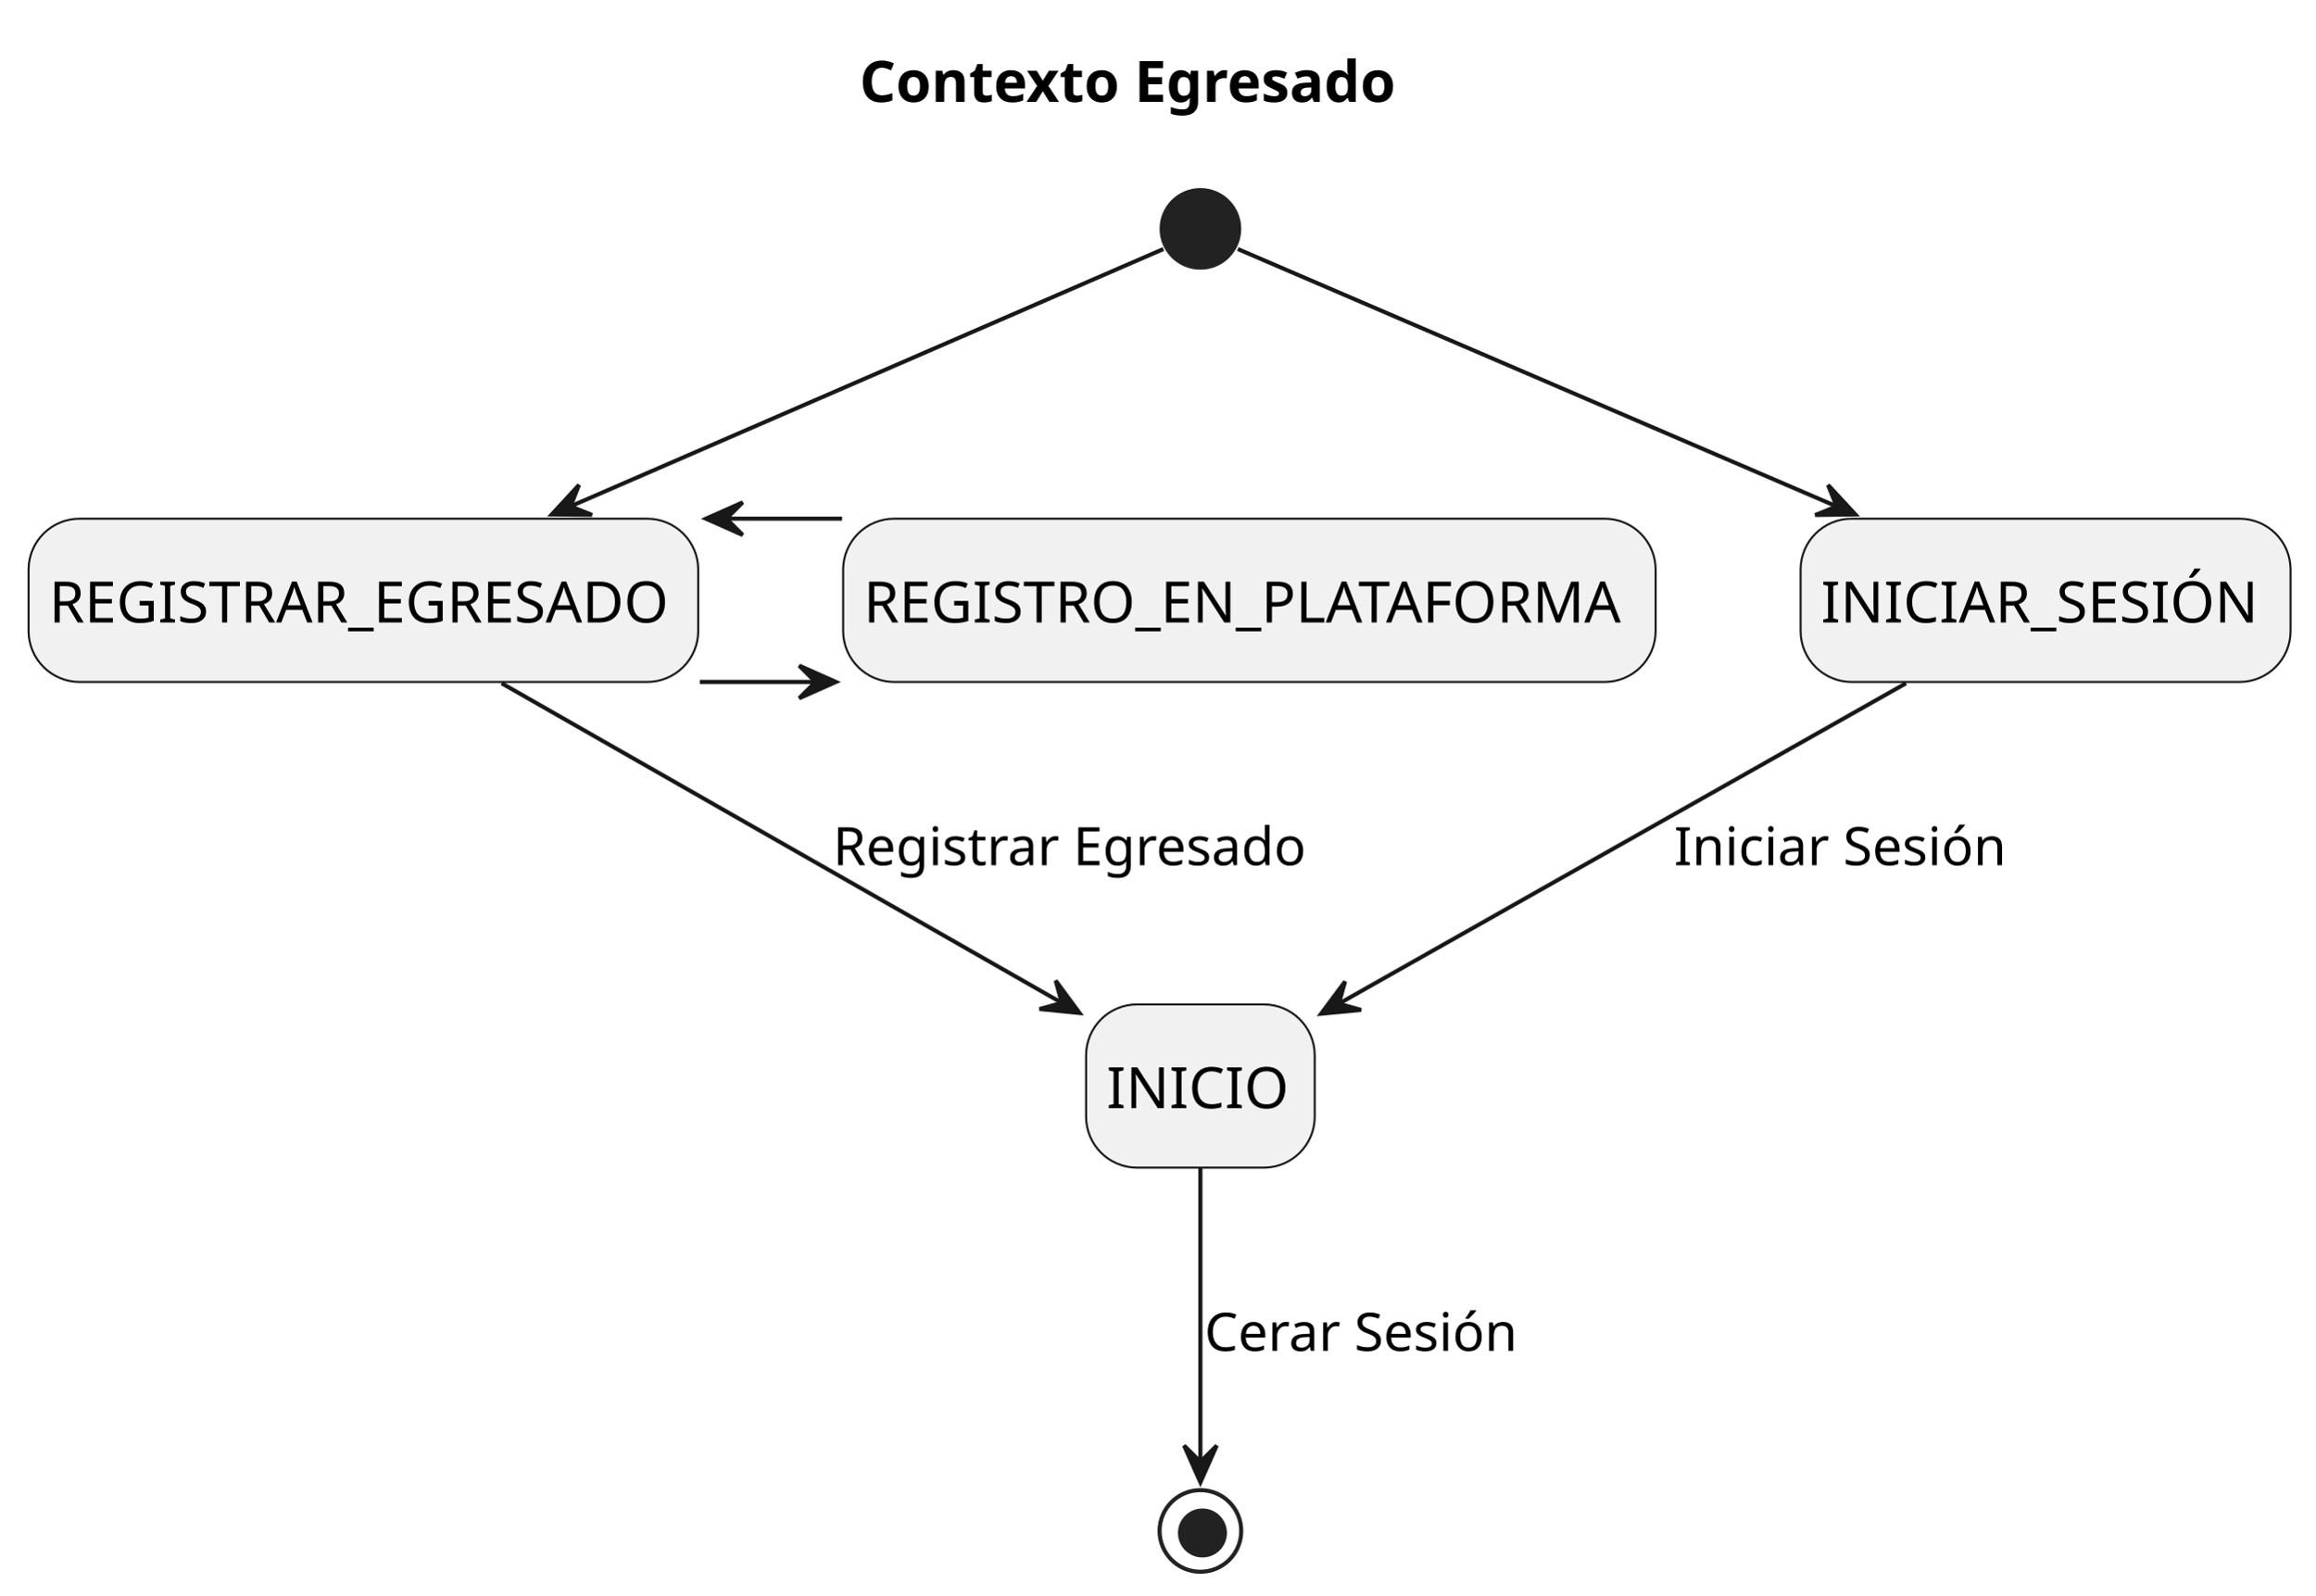
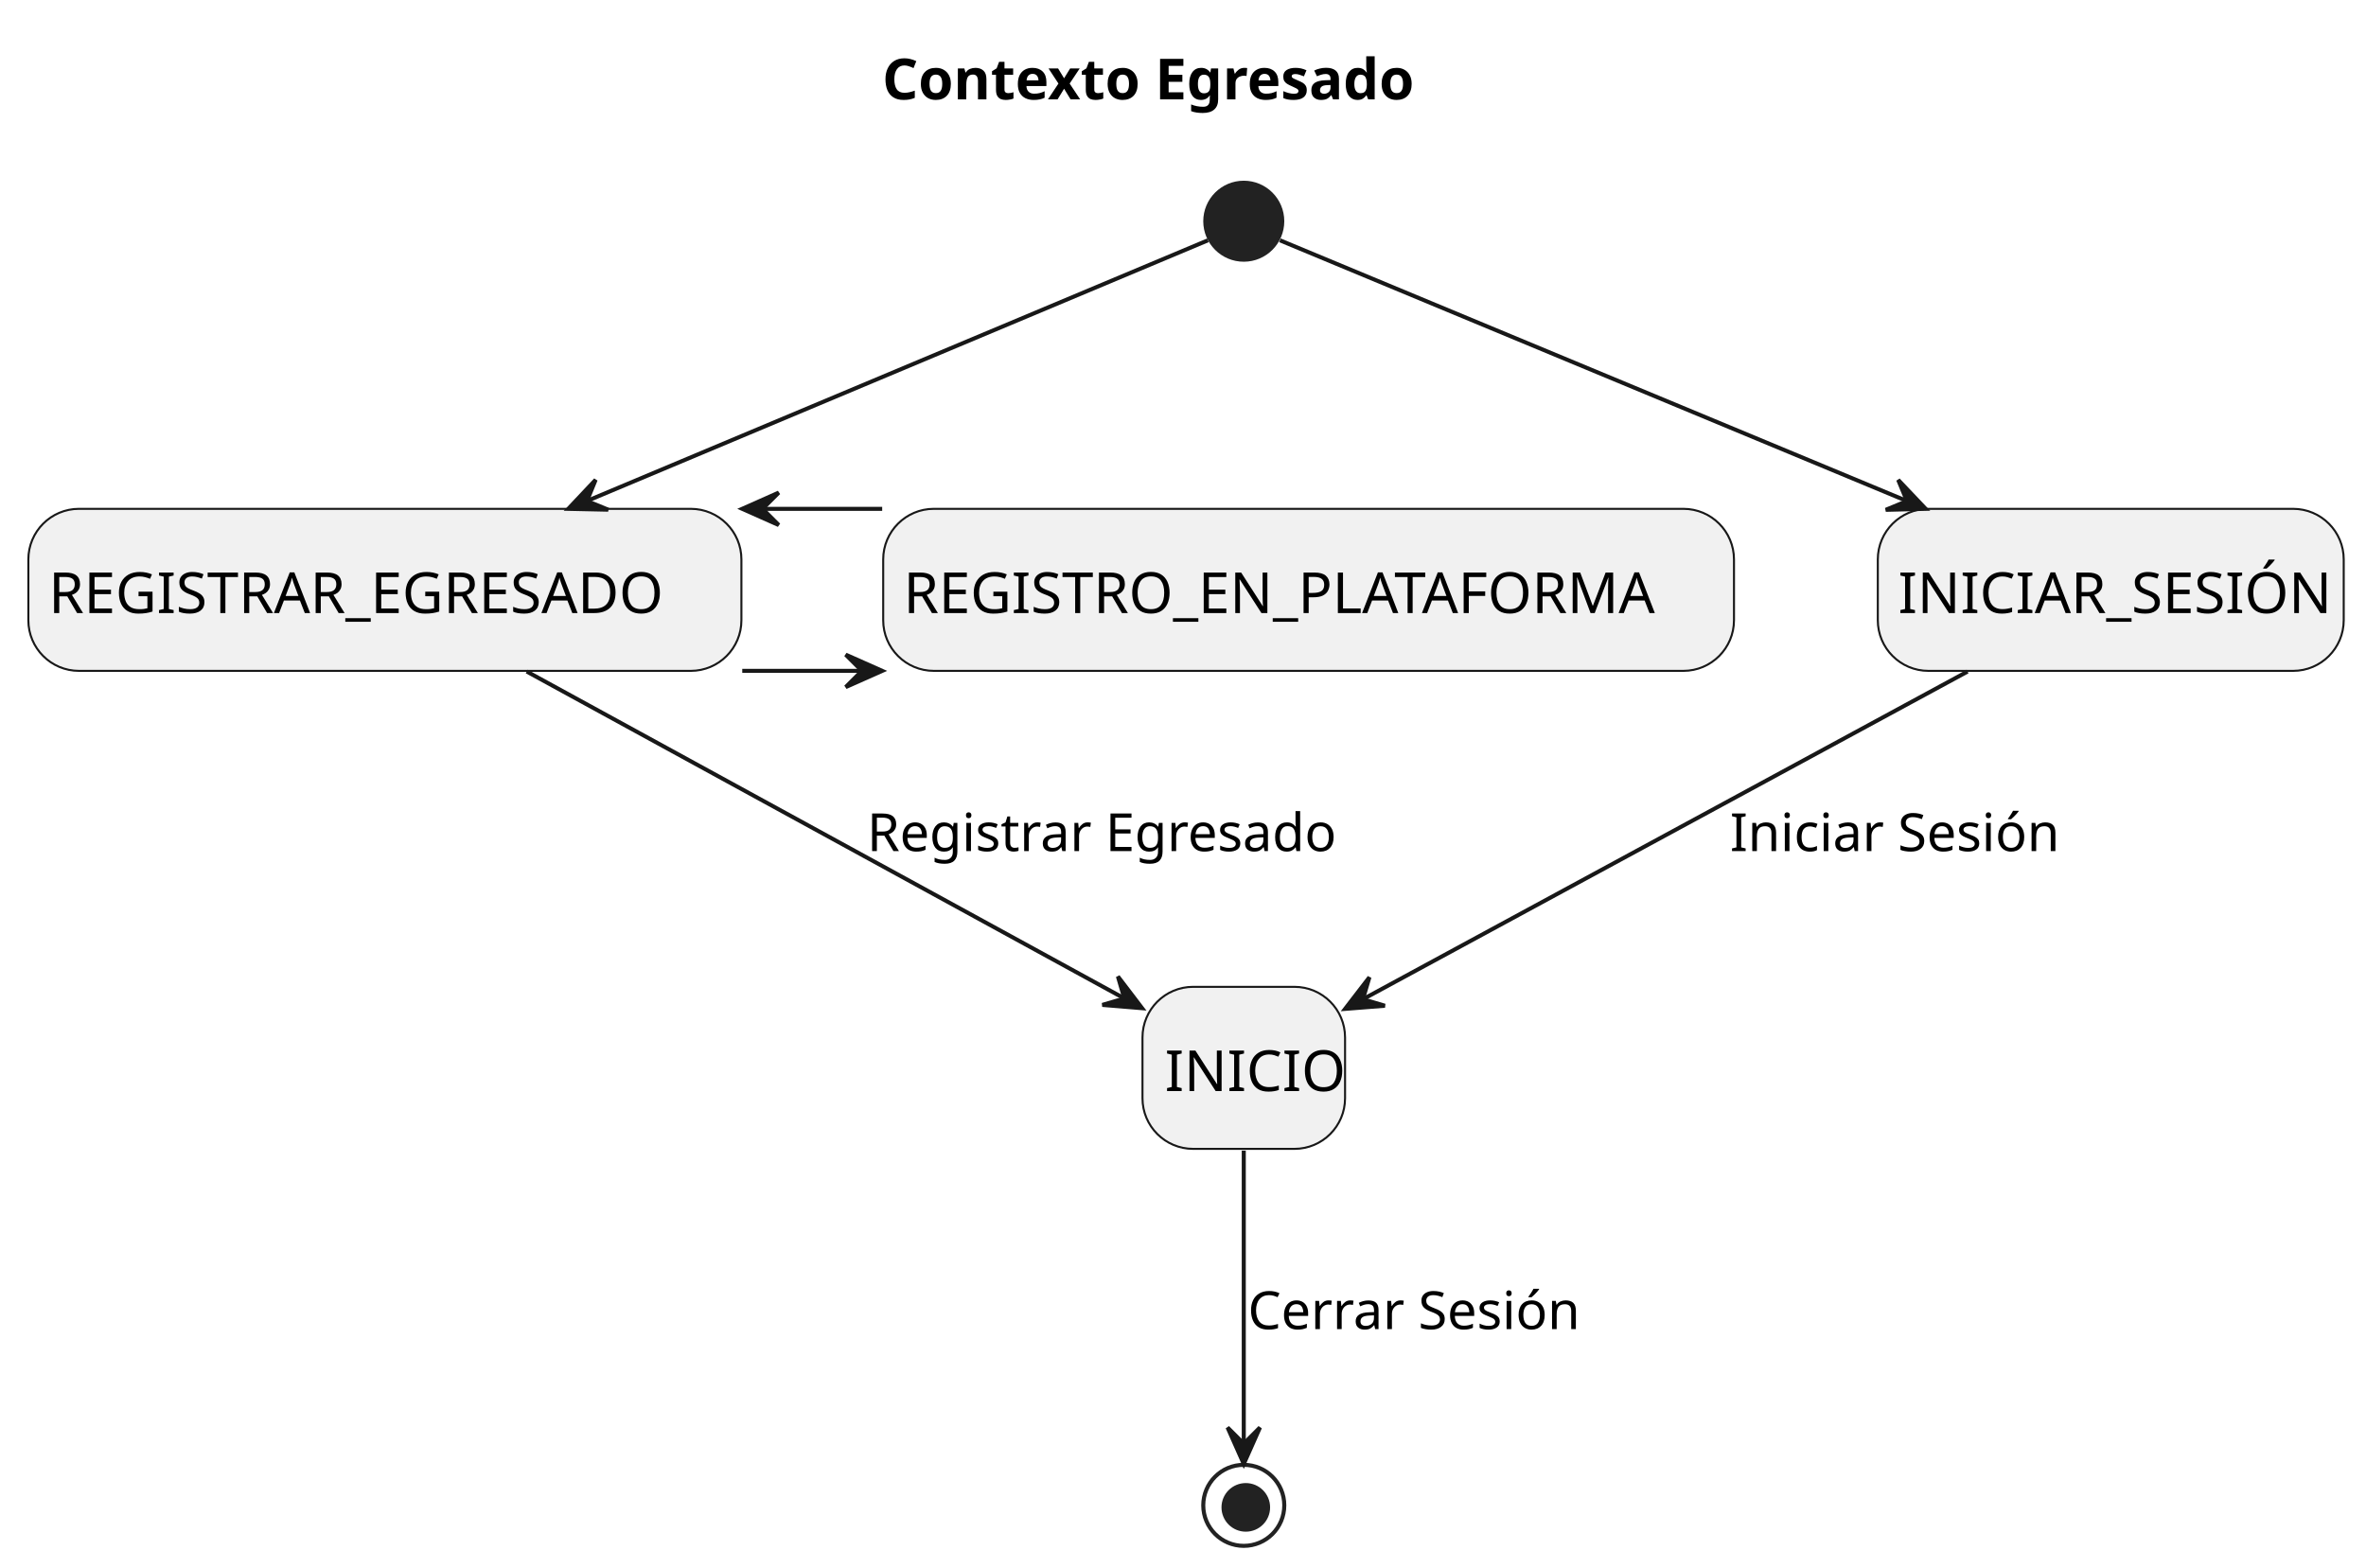
- <svg xmlns="http://www.w3.org/2000/svg" contentStyleType="text/css" height="391px" preserveAspectRatio="none" style="width:567px;height:391px;background:#FFFFFF;" version="1.1" viewBox="0 0 567 391" width="567px" zoomAndPan="magnify">
+ <svg xmlns="http://www.w3.org/2000/svg" contentStyleType="text/css" height="387px" preserveAspectRatio="none" style="width:584px;height:387px;background:#FFFFFF;" version="1.1" viewBox="0 0 584 387" width="584px" zoomAndPan="magnify">
  <defs />
  <g>
-     <rect fill="none" height="29.068" id="_title" style="stroke:none;stroke-width:1.0;" width="142" x="205.5" y="5" />
-     <text fill="#000000" font-family="sans-serif" font-size="14" font-weight="bold" lengthAdjust="spacing" textLength="132" x="210.5" y="24.966">Contexto Egresado</text>
-     <ellipse cx="294" cy="56.068" fill="#222222" rx="10" ry="10" style="stroke:none;stroke-width:1.0;" />
-     <rect fill="#F1F1F1" height="40" rx="12.5" ry="12.5" style="stroke:#181818;stroke-width:0.5;" width="120" x="441" y="127.068" />
-     <text fill="#000000" font-family="sans-serif" font-size="14" lengthAdjust="spacing" textLength="110" x="446" y="152.5">INICIAR_SESIÓN</text>
-     <rect fill="#F1F1F1" height="40" rx="12.5" ry="12.5" style="stroke:#181818;stroke-width:0.5;" width="164" x="7" y="127.068" />
-     <text fill="#000000" font-family="sans-serif" font-size="14" lengthAdjust="spacing" textLength="154" x="12" y="152.5">REGISTRAR_EGRESADO</text>
-     <rect fill="#F1F1F1" height="40" rx="12.5" ry="12.5" style="stroke:#181818;stroke-width:0.5;" width="56" x="266" y="246.068" />
-     <text fill="#000000" font-family="sans-serif" font-size="14" lengthAdjust="spacing" textLength="46" x="271" y="271.5">INICIO</text>
-     <rect fill="#F1F1F1" height="40" rx="12.5" ry="12.5" style="stroke:#181818;stroke-width:0.5;" width="199" x="206.5" y="127.068" />
-     <text fill="#000000" font-family="sans-serif" font-size="14" lengthAdjust="spacing" textLength="189" x="211.5" y="152.5">REGISTRO_EN_PLATAFORMA</text>
-     <ellipse cx="294" cy="375.068" fill="none" rx="10" ry="10" style="stroke:#222222;stroke-width:1.0;" />
-     <ellipse cx="294.5" cy="375.568" fill="#222222" rx="6" ry="6" style="stroke:none;stroke-width:1.0;" />
+     <rect fill="none" height="27.609" id="_title" style="stroke:none;stroke-width:1.0;" width="145" x="212.75" y="5" />
+     <text fill="#000000" font-family="sans-serif" font-size="14" font-weight="bold" lengthAdjust="spacing" textLength="135" x="217.75" y="24.533">Contexto Egresado</text>
+     <ellipse cx="307" cy="54.609" fill="#222222" rx="10" ry="10" style="stroke:none;stroke-width:1.0;" />
+     <rect fill="#F1F1F1" height="40" rx="12.5" ry="12.5" style="stroke:#181818;stroke-width:0.5;" width="115" x="463.5" y="125.609" />
+     <text fill="#000000" font-family="sans-serif" font-size="14" lengthAdjust="spacing" textLength="105" x="468.5" y="151.338">INICIAR_SESIÓN</text>
+     <rect fill="#F1F1F1" height="40" rx="12.5" ry="12.5" style="stroke:#181818;stroke-width:0.5;" width="176" x="7" y="125.609" />
+     <text fill="#000000" font-family="sans-serif" font-size="14" lengthAdjust="spacing" textLength="166" x="12" y="151.338">REGISTRAR_EGRESADO</text>
+     <rect fill="#F1F1F1" height="40" rx="12.5" ry="12.5" style="stroke:#181818;stroke-width:0.5;" width="50" x="282" y="243.609" />
+     <text fill="#000000" font-family="sans-serif" font-size="14" lengthAdjust="spacing" textLength="39" x="287.5" y="269.338">INICIO</text>
+     <rect fill="#F1F1F1" height="40" rx="12.5" ry="12.5" style="stroke:#181818;stroke-width:0.5;" width="210" x="218" y="125.609" />
+     <text fill="#000000" font-family="sans-serif" font-size="14" lengthAdjust="spacing" textLength="200" x="223" y="151.338">REGISTRO_EN_PLATAFORMA</text>
+     <ellipse cx="307" cy="371.609" fill="none" rx="10" ry="10" style="stroke:#222222;stroke-width:1.0;" />
+     <ellipse cx="307.5" cy="372.109" fill="#222222" rx="6" ry="6" style="stroke:none;stroke-width:1.0;" />
    <g id="link_*start_INICIAR_SESIÓN">
-       <path d="M303.16,61.008 C328.35,71.838 400.07,102.678 449.86,124.078 " fill="none" id="*start-to-INICIAR_SESIÓN" style="stroke:#181818;stroke-width:1.0;" />
-       <polygon fill="#181818" points="454.42,126.038,447.723,118.816,449.824,124.068,444.572,126.169,454.42,126.038" style="stroke:#181818;stroke-width:1.0;" />
+       <path d="M315.92,59.319 C341.88,70.109 418.78,102.099 470.68,123.679 " fill="none" id="*start-to-INICIAR_SESIÓN" style="stroke:#181818;stroke-width:1.0;" />
+       <polygon fill="#181818" points="475.31,125.609,468.53,118.466,470.692,123.693,465.464,125.855,475.31,125.609" style="stroke:#181818;stroke-width:1.0;" />
    </g>
    <g id="link_*start_REGISTRAR_EGRESADO">
-       <path d="M284.93,61.008 C259.98,71.838 188.95,102.678 139.65,124.078 " fill="none" id="*start-to-REGISTRAR_EGRESADO" style="stroke:#181818;stroke-width:1.0;" />
-       <polygon fill="#181818" points="135.14,126.038,144.988,126.132,139.728,124.051,141.81,118.791,135.14,126.038" style="stroke:#181818;stroke-width:1.0;" />
+       <path d="M298.16,59.319 C272.5,70.089 196.57,101.969 145.16,123.549 " fill="none" id="*start-to-REGISTRAR_EGRESADO" style="stroke:#181818;stroke-width:1.0;" />
+       <polygon fill="#181818" points="140.27,125.609,150.117,125.819,144.881,123.676,147.024,118.441,140.27,125.609" style="stroke:#181818;stroke-width:1.0;" />
    </g>
    <g id="link_INICIAR_SESIÓN_INICIO">
-       <path d="M466.82,167.388 C428.29,189.168 366.05,224.348 327.72,246.008 " fill="none" id="INICIAR_SESIÓN-to-INICIO" style="stroke:#181818;stroke-width:1.0;" />
-       <polygon fill="#181818" points="323.56,248.358,333.364,247.421,327.915,245.902,329.435,240.453,323.56,248.358" style="stroke:#181818;stroke-width:1.0;" />
-       <text fill="#000000" font-family="sans-serif" font-size="13" lengthAdjust="spacing" textLength="78" x="410" y="211.965">Iniciar Sesión</text>
+       <path d="M485.66,165.769 C444.02,188.339 375.59,225.429 336.61,246.559 " fill="none" id="INICIAR_SESIÓN-to-INICIO" style="stroke:#181818;stroke-width:1.0;" />
+       <polygon fill="#181818" points="332.01,249.049,341.828,248.276,336.406,246.666,338.015,241.243,332.01,249.049" style="stroke:#181818;stroke-width:1.0;" />
+       <text fill="#000000" font-family="sans-serif" font-size="13" lengthAdjust="spacing" textLength="78" x="427" y="210.105">Iniciar Sesión</text>
    </g>
    <g id="link_REGISTRAR_EGRESADO_INICIO">
-       <path d="M122.85,167.388 C160.9,189.098 222.3,224.148 260.28,245.828 " fill="none" id="REGISTRAR_EGRESADO-to-INICIO" style="stroke:#181818;stroke-width:1.0;" />
-       <polygon fill="#181818" points="264.4,248.178,258.556,240.25,260.054,245.705,254.6,247.203,264.4,248.178" style="stroke:#181818;stroke-width:1.0;" />
-       <text fill="#000000" font-family="sans-serif" font-size="13" lengthAdjust="spacing" textLength="113" x="204" y="211.965">Registrar Egresado</text>
+       <path d="M130.01,165.769 C171.14,188.269 238.68,225.229 277.35,246.379 " fill="none" id="REGISTRAR_EGRESADO-to-INICIO" style="stroke:#181818;stroke-width:1.0;" />
+       <polygon fill="#181818" points="281.91,248.879,275.935,241.05,277.524,246.479,272.095,248.068,281.91,248.879" style="stroke:#181818;stroke-width:1.0;" />
+       <text fill="#000000" font-family="sans-serif" font-size="13" lengthAdjust="spacing" textLength="111" x="214" y="210.105">Registrar Egresado</text>
    </g>
    <g id="link_REGISTRAR_EGRESADO_REGISTRO_EN_PLATAFORMA">
-       <path d="M171.39,167.068 C178.85,167.068 189.48,167.068 199.85,167.068 " fill="none" id="REGISTRAR_EGRESADO-to-REGISTRO_EN_PLATAFORMA" style="stroke:#181818;stroke-width:1.0;" />
-       <polygon fill="#181818" points="204.73,167.068,195.73,163.068,199.73,167.068,195.73,171.068,204.73,167.068" style="stroke:#181818;stroke-width:1.0;" />
+       <path d="M183.21,165.609 C191.22,165.609 202.11,165.609 212.63,165.609 " fill="none" id="REGISTRAR_EGRESADO-to-REGISTRO_EN_PLATAFORMA" style="stroke:#181818;stroke-width:1.0;" />
+       <polygon fill="#181818" points="217.75,165.609,208.75,161.609,212.75,165.609,208.75,169.609,217.75,165.609" style="stroke:#181818;stroke-width:1.0;" />
    </g>
    <g id="link_REGISTRAR_EGRESADO_REGISTRO_EN_PLATAFORMA">
-       <path d="M177.9,127.068 C186.29,127.068 196.7,127.068 206.24,127.068 " fill="none" id="REGISTRAR_EGRESADO-backto-REGISTRO_EN_PLATAFORMA" style="stroke:#181818;stroke-width:1.0;" />
-       <polygon fill="#181818" points="172.9,127.068,181.9,131.068,177.9,127.068,181.9,123.068,172.9,127.068" style="stroke:#181818;stroke-width:1.0;" />
+       <path d="M188.33,125.609 C197.04,125.609 207.82,125.609 217.75,125.609 " fill="none" id="REGISTRAR_EGRESADO-backto-REGISTRO_EN_PLATAFORMA" style="stroke:#181818;stroke-width:1.0;" />
+       <polygon fill="#181818" points="183.21,125.609,192.21,129.609,188.21,125.609,192.21,121.609,183.21,125.609" style="stroke:#181818;stroke-width:1.0;" />
    </g>
    <g id="link_INICIO_*end">
-       <path d="M294,286.198 C294,306.758 294,339.058 294,358.238 " fill="none" id="INICIO-to-*end" style="stroke:#181818;stroke-width:1.0;" />
-       <polygon fill="#181818" points="294,363.148,298,354.148,294,358.148,290,354.148,294,363.148" style="stroke:#181818;stroke-width:1.0;" />
-       <text fill="#000000" font-family="sans-serif" font-size="13" lengthAdjust="spacing" textLength="74" x="295" y="330.965">Cerar Sesión</text>
+       <path d="M307,284.049 C307,304.849 307,337.359 307,356.059 " fill="none" id="INICIO-to-*end" style="stroke:#181818;stroke-width:1.0;" />
+       <polygon fill="#181818" points="307,361.389,311,352.389,307,356.389,303,352.389,307,361.389" style="stroke:#181818;stroke-width:1.0;" />
+       <text fill="#000000" font-family="sans-serif" font-size="13" lengthAdjust="spacing" textLength="79" x="308" y="328.104">Cerrar Sesión</text>
    </g>
  </g>
</svg>
